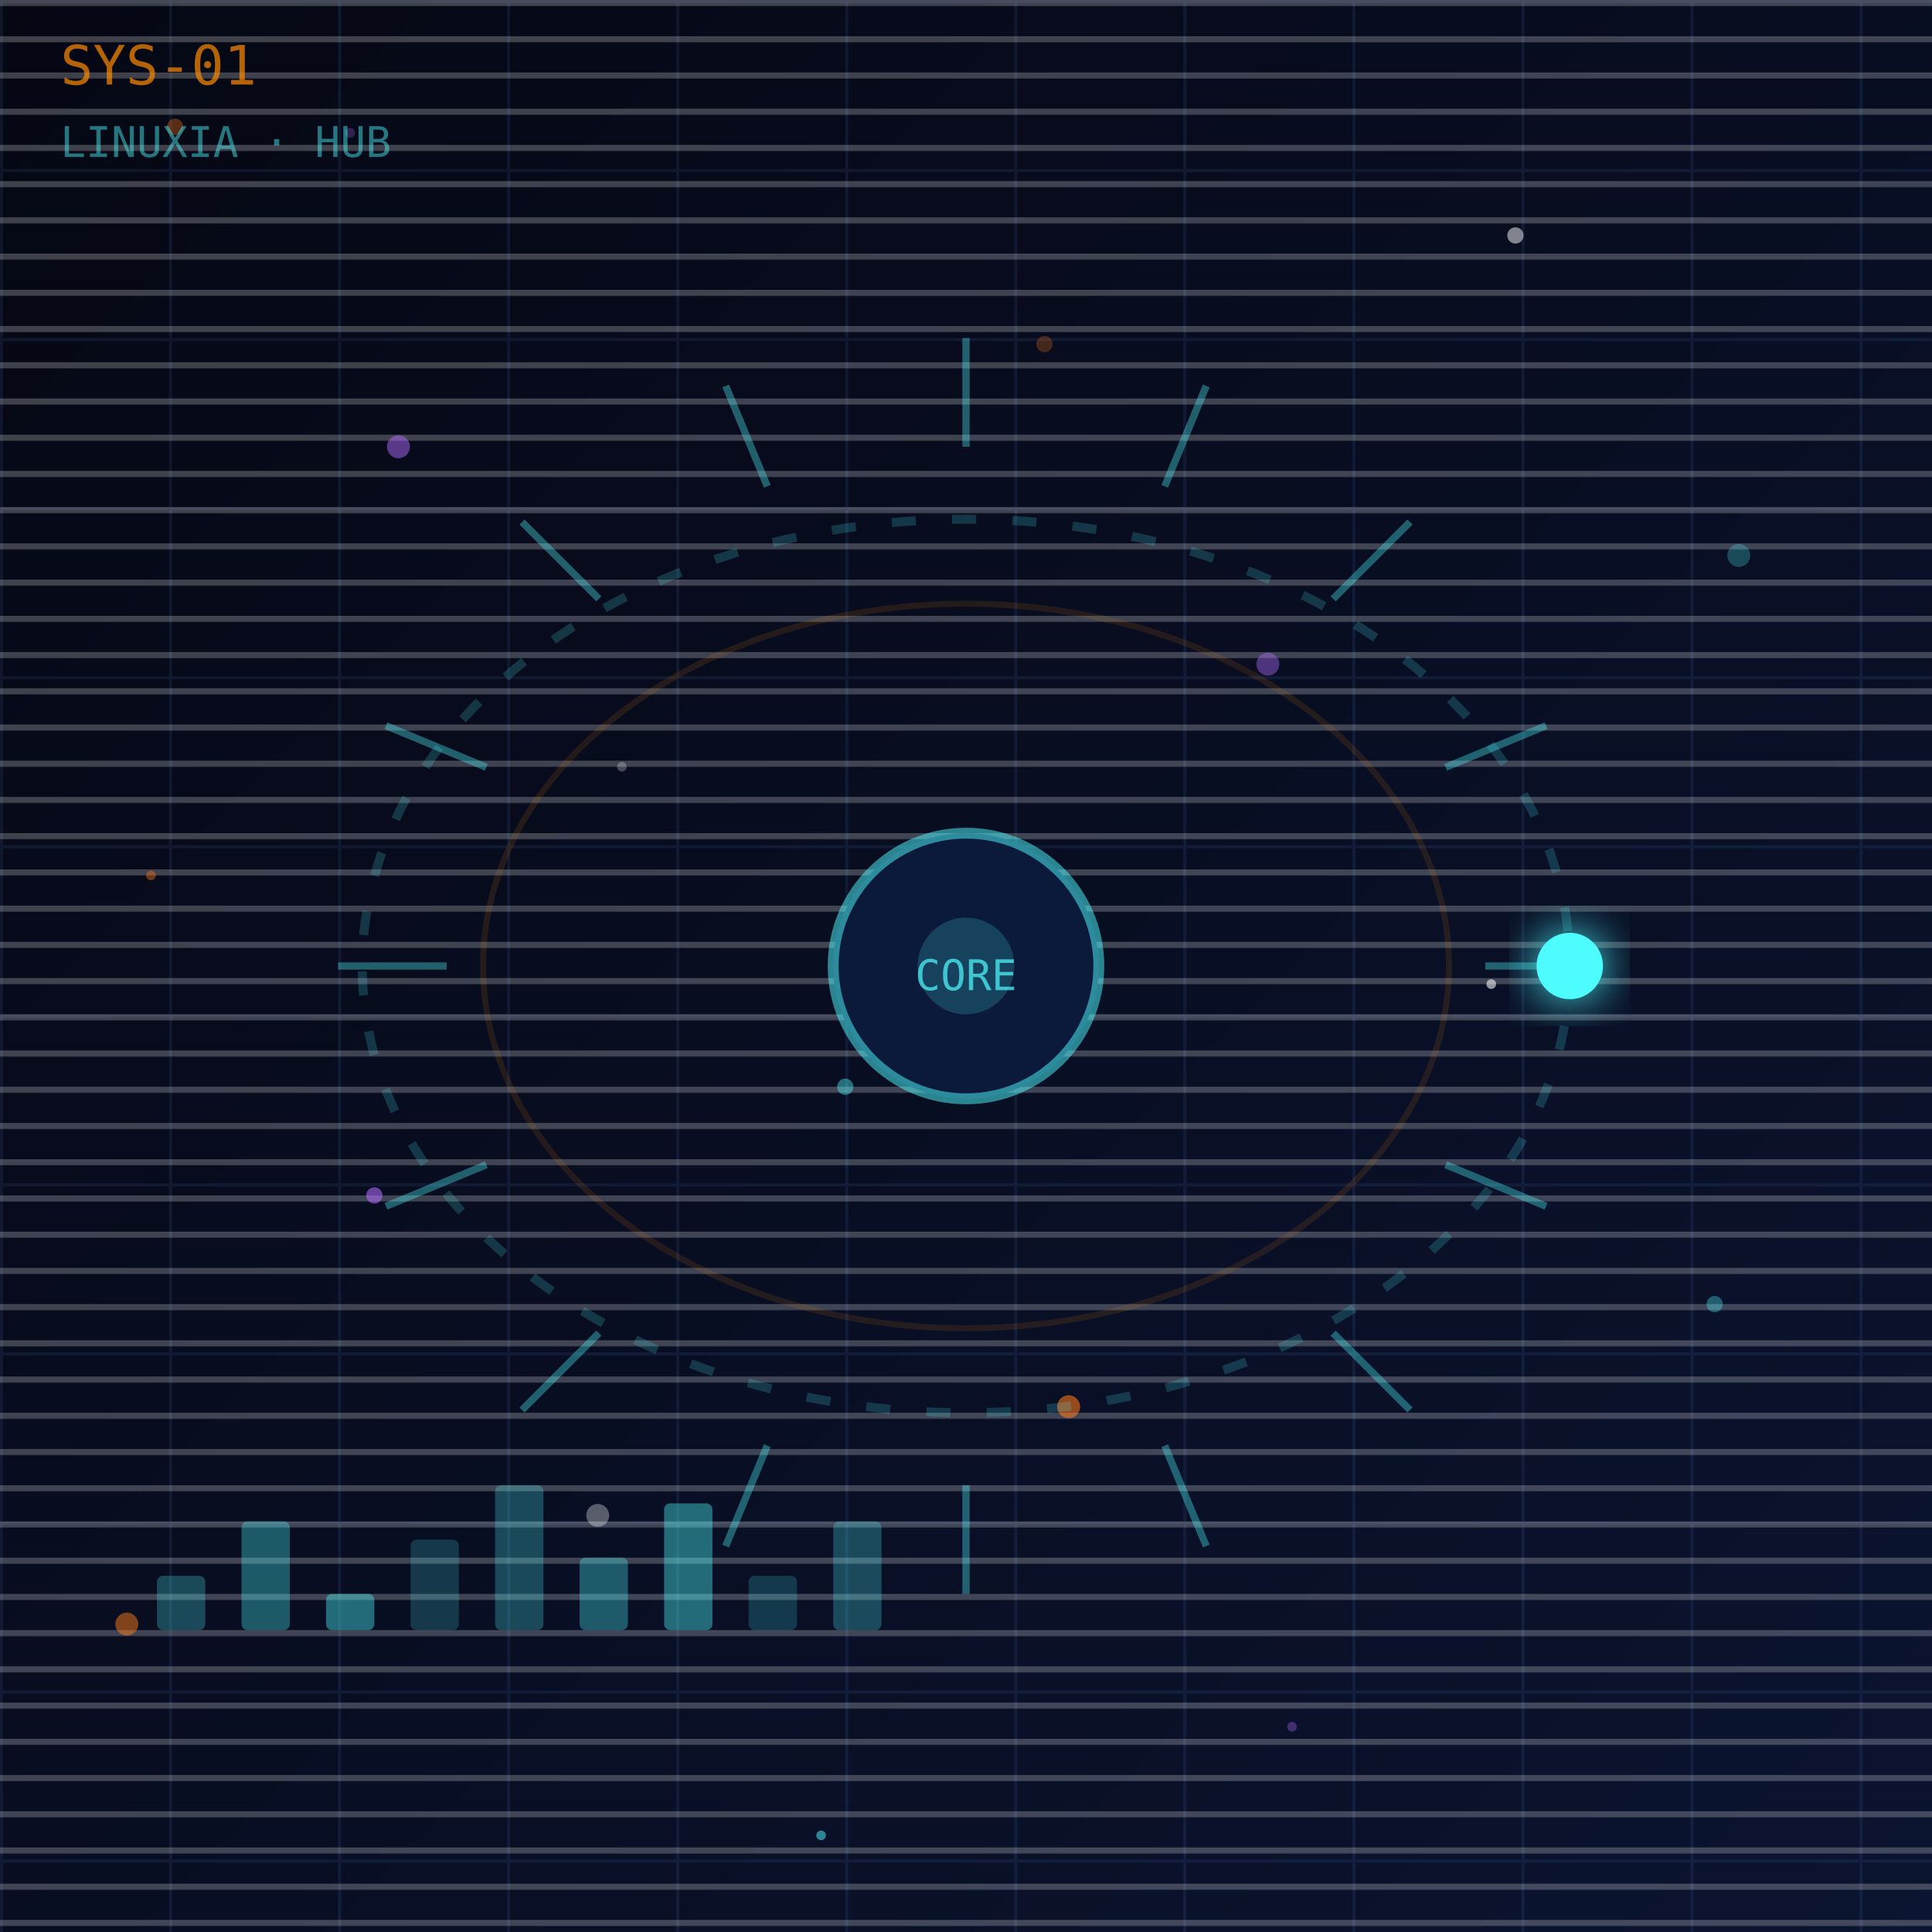
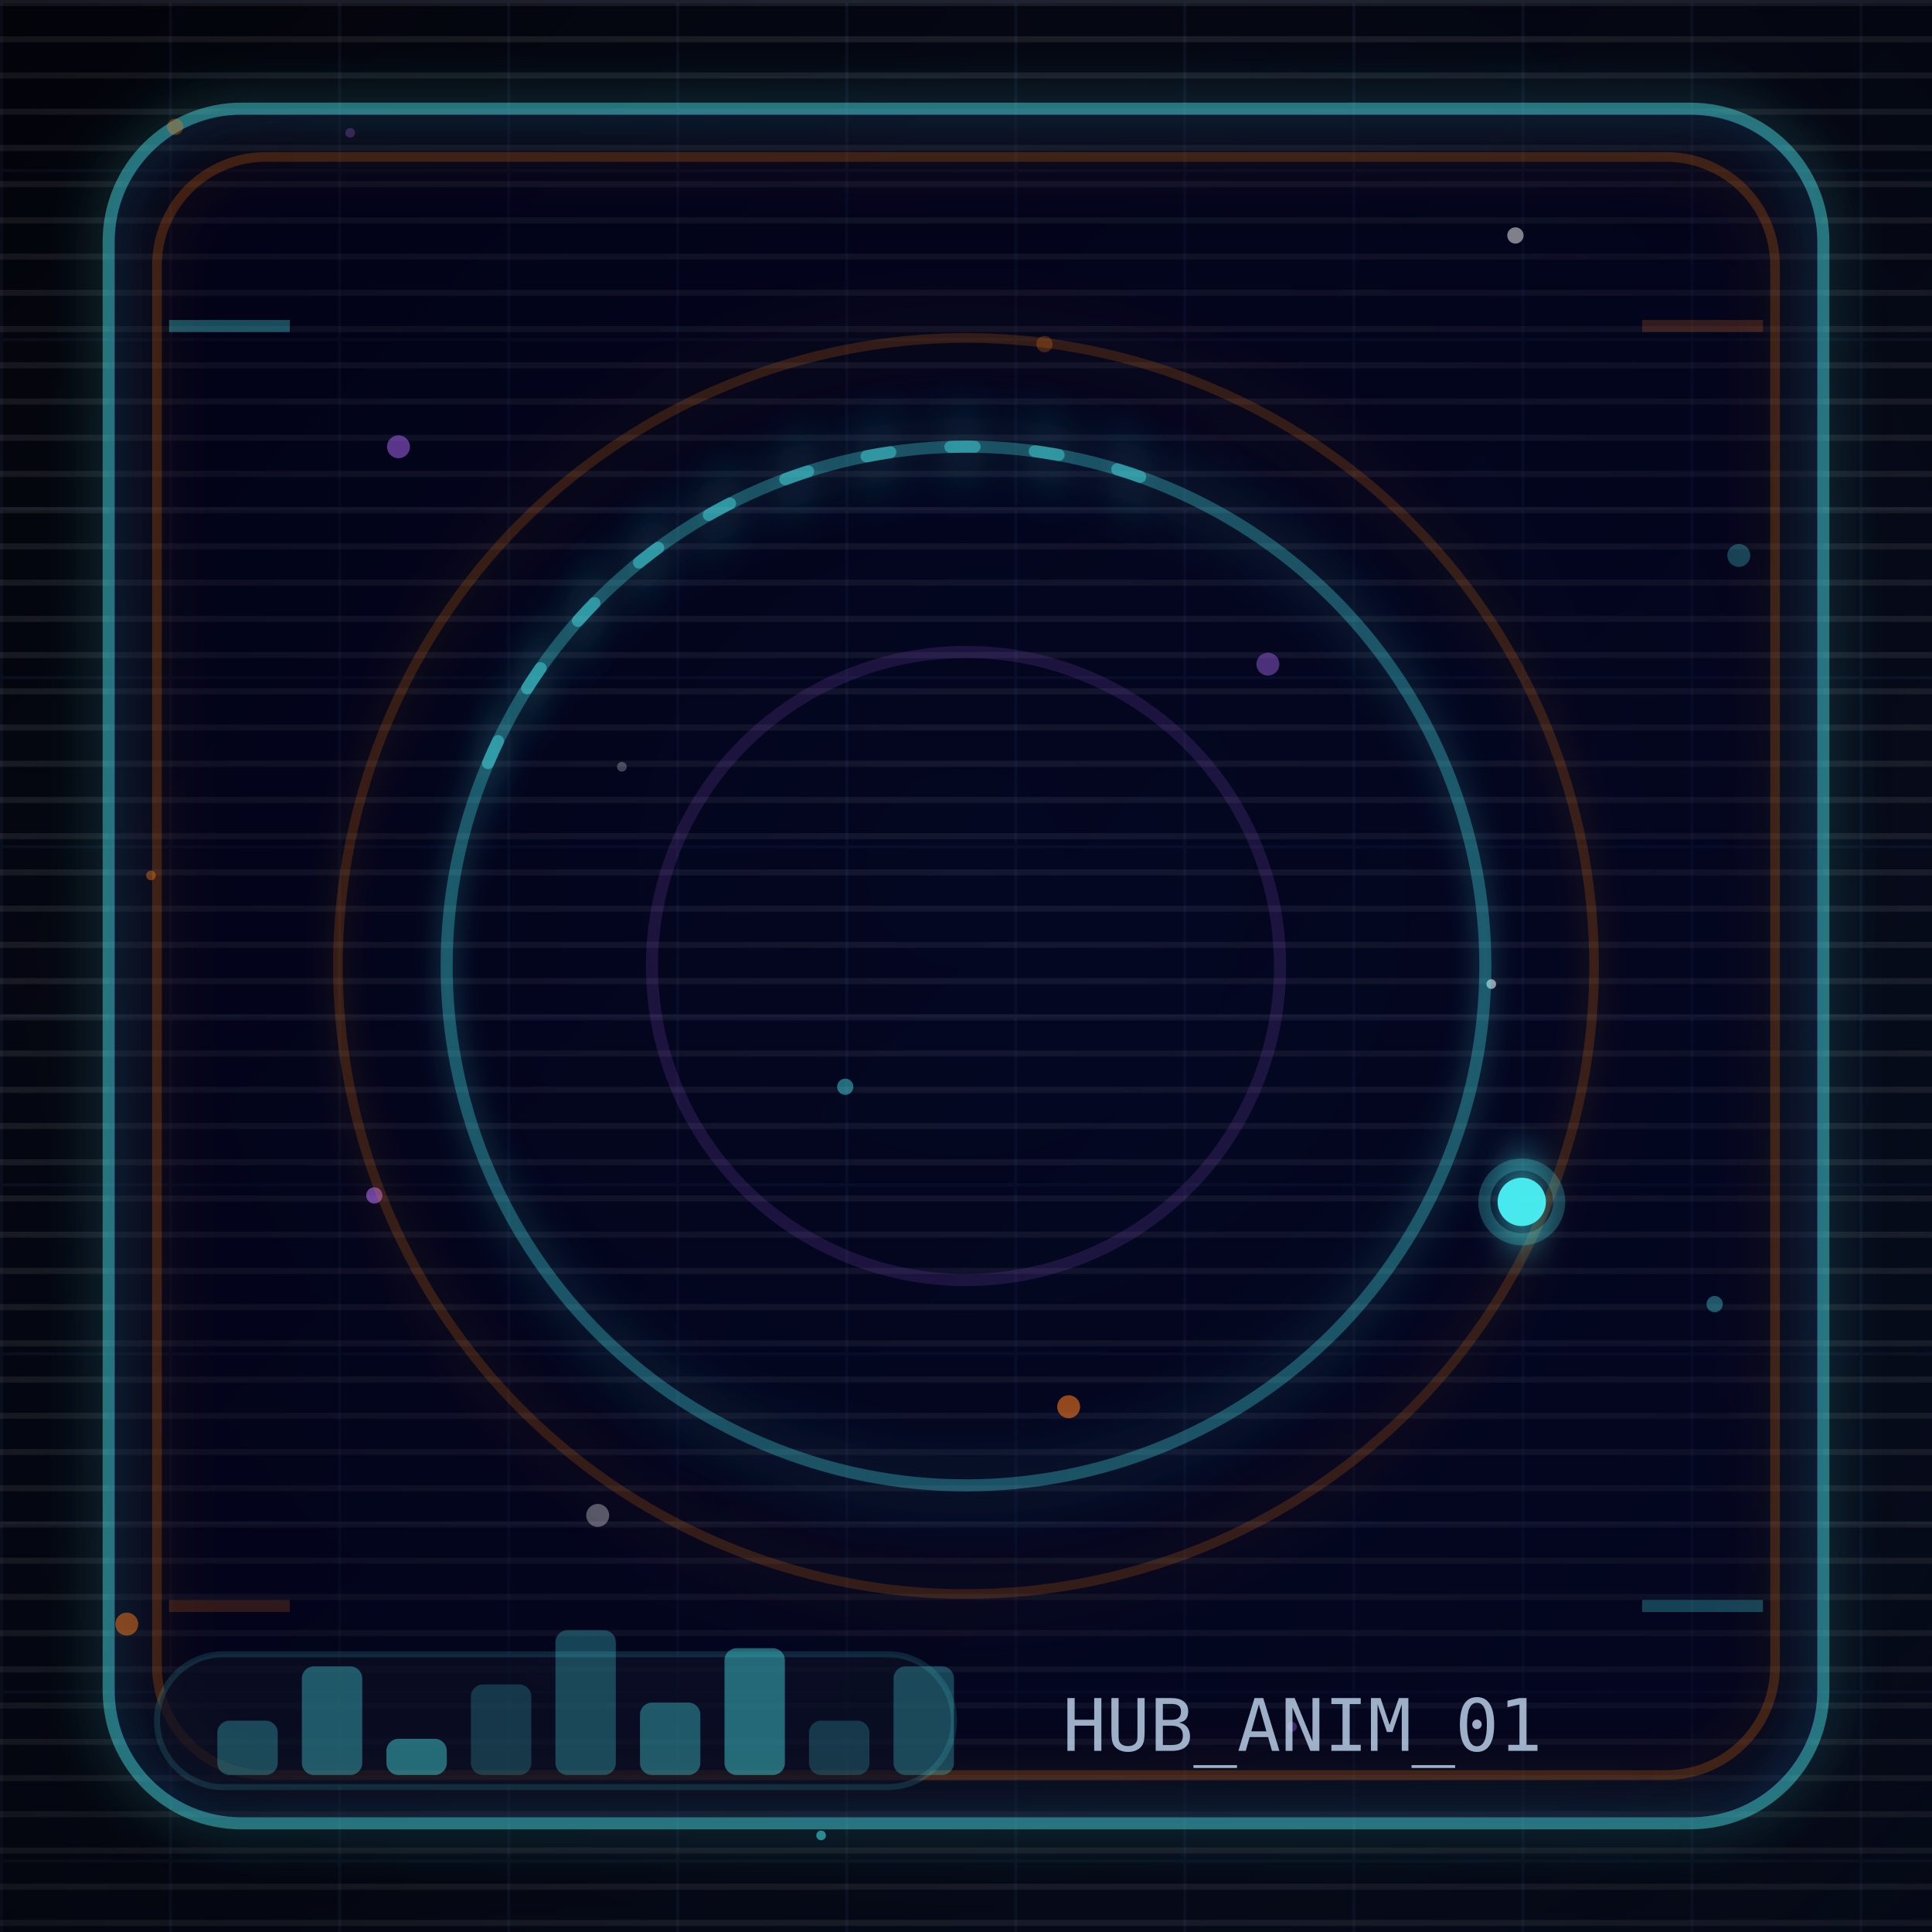
<svg xmlns="http://www.w3.org/2000/svg" width="320" height="320" viewBox="0 0 320 320">
  <defs>
-     <linearGradient id="bg1" x1="0" y1="0" x2="1" y2="1">
+     <linearGradient id="bg" x1="0" y1="0" x2="1" y2="1">
      <stop offset="0" stop-color="#050713" />
      <stop offset="1" stop-color="#0b1430" />
    </linearGradient>
-     <pattern id="grid1" patternUnits="userSpaceOnUse" width="28" height="28">
+     <radialGradient id="vign" cx="50%" cy="45%" r="75%">
+       <stop offset="0" stop-color="#000" stop-opacity="0" />
+       <stop offset="1" stop-color="#000" stop-opacity="0.55" />
+     </radialGradient>
+     <pattern id="grid" patternUnits="userSpaceOnUse" width="28" height="28">
      <path d="M28 0H0V28" fill="none" stroke="#7aa7ff" stroke-opacity="0.09" stroke-width="1" />
    </pattern>
-     <pattern id="scan1" patternUnits="userSpaceOnUse" width="6" height="6">
+     <pattern id="scan" patternUnits="userSpaceOnUse" width="6" height="6">
      <rect width="6" height="6" fill="none" />
      <rect y="0" width="6" height="1" fill="#ffffff" opacity="0.230" />
    </pattern>
-     <filter id="glow1" x="-40%" y="-40%" width="180%" height="180%">
+     <filter id="glowC" x="-40%" y="-40%" width="180%" height="180%">
      <feGaussianBlur stdDeviation="3.8" result="b" />
-       <feComposite in="b" in2="SourceGraphic" operator="over" />
+       <feColorMatrix in="b" type="matrix" values="1 0 0 0 0                 0 1 0 0 0.22                 0 0 1 0 0.70                 0 0 0 0.95 0" result="c" />
+       <feMerge>
+         <feMergeNode in="c" />
+         <feMergeNode in="SourceGraphic" />
+       </feMerge>
+     </filter>
+     <filter id="glowO" x="-40%" y="-40%" width="180%" height="180%">
+       <feGaussianBlur stdDeviation="4.2" result="b" />
+       <feColorMatrix in="b" type="matrix" values="1 0 0 0 0.12                 0 1 0 0 0.04                 0 0 1 0 0                 0 0 0 0.85 0" result="c" />
+       <feMerge>
+         <feMergeNode in="c" />
+         <feMergeNode in="SourceGraphic" />
+       </feMerge>
+     </filter>
+     <filter id="shadow">
+       <feDropShadow dx="0" dy="10" stdDeviation="10" flood-color="#000" flood-opacity="0.55" />
    </filter>
  </defs>
-   <rect width="320" height="320" fill="url(#bg1)" />
-   <rect width="320" height="320" fill="url(#grid1)" />
-   <rect width="320" height="320" fill="url(#scan1)" />
-   <circle cx="29" cy="21" r="1.35" fill="#ff7a18" opacity="0.33" />
-   <circle cx="66" cy="74" r="1.90" fill="#b36bff" opacity="0.49" />
-   <circle cx="103" cy="127" r="0.80" fill="#ffffff" opacity="0.25" />
-   <circle cx="140" cy="180" r="1.35" fill="#4efcff" opacity="0.41" />
-   <circle cx="177" cy="233" r="1.90" fill="#ff7a18" opacity="0.57" />
-   <circle cx="214" cy="286" r="0.80" fill="#b36bff" opacity="0.33" />
-   <circle cx="251" cy="39" r="1.35" fill="#ffffff" opacity="0.49" />
-   <circle cx="288" cy="92" r="1.90" fill="#4efcff" opacity="0.25" />
-   <circle cx="25" cy="145" r="0.80" fill="#ff7a18" opacity="0.41" />
-   <circle cx="62" cy="198" r="1.35" fill="#b36bff" opacity="0.57" />
-   <circle cx="99" cy="251" r="1.90" fill="#ffffff" opacity="0.33" />
-   <circle cx="136" cy="304" r="0.80" fill="#4efcff" opacity="0.49" />
-   <circle cx="173" cy="57" r="1.35" fill="#ff7a18" opacity="0.25" />
-   <circle cx="210" cy="110" r="1.90" fill="#b36bff" opacity="0.41" />
-   <circle cx="247" cy="163" r="0.80" fill="#ffffff" opacity="0.57" />
-   <circle cx="284" cy="216" r="1.35" fill="#4efcff" opacity="0.33" />
-   <circle cx="21" cy="269" r="1.90" fill="#ff7a18" opacity="0.49" />
-   <circle cx="58" cy="22" r="0.80" fill="#b36bff" opacity="0.25" />
-   <ellipse cx="160.0" cy="160.0" rx="100" ry="74" fill="none" stroke="#4efcff" stroke-opacity="0.18" stroke-width="1.5" stroke-dasharray="4 6" />
-   <ellipse cx="160.0" cy="160.0" rx="80" ry="60" fill="none" stroke="#ff8c00" stroke-opacity="0.12" stroke-width="1" />
-   <line x1="246.00" y1="160.00" x2="264.00" y2="160.00" stroke="#4efcff" stroke-opacity="0.35" stroke-width="1.2" />
-   <line x1="239.45" y1="192.91" x2="256.08" y2="199.80" stroke="#4efcff" stroke-opacity="0.35" stroke-width="1.2" />
-   <line x1="220.81" y1="220.81" x2="233.54" y2="233.54" stroke="#4efcff" stroke-opacity="0.35" stroke-width="1.2" />
-   <line x1="192.91" y1="239.45" x2="199.80" y2="256.08" stroke="#4efcff" stroke-opacity="0.35" stroke-width="1.2" />
-   <line x1="160.00" y1="246.00" x2="160.00" y2="264.00" stroke="#4efcff" stroke-opacity="0.35" stroke-width="1.2" />
-   <line x1="127.09" y1="239.45" x2="120.20" y2="256.08" stroke="#4efcff" stroke-opacity="0.35" stroke-width="1.2" />
-   <line x1="99.19" y1="220.81" x2="86.46" y2="233.54" stroke="#4efcff" stroke-opacity="0.35" stroke-width="1.2" />
-   <line x1="80.55" y1="192.91" x2="63.92" y2="199.80" stroke="#4efcff" stroke-opacity="0.35" stroke-width="1.2" />
-   <line x1="74.00" y1="160.00" x2="56.00" y2="160.00" stroke="#4efcff" stroke-opacity="0.35" stroke-width="1.2" />
-   <line x1="80.55" y1="127.09" x2="63.92" y2="120.20" stroke="#4efcff" stroke-opacity="0.35" stroke-width="1.2" />
-   <line x1="99.19" y1="99.19" x2="86.46" y2="86.46" stroke="#4efcff" stroke-opacity="0.35" stroke-width="1.2" />
-   <line x1="127.09" y1="80.55" x2="120.20" y2="63.92" stroke="#4efcff" stroke-opacity="0.35" stroke-width="1.2" />
-   <line x1="160.00" y1="74.00" x2="160.00" y2="56.00" stroke="#4efcff" stroke-opacity="0.35" stroke-width="1.2" />
-   <line x1="192.91" y1="80.55" x2="199.80" y2="63.92" stroke="#4efcff" stroke-opacity="0.35" stroke-width="1.2" />
-   <line x1="220.81" y1="99.19" x2="233.54" y2="86.46" stroke="#4efcff" stroke-opacity="0.35" stroke-width="1.2" />
-   <line x1="239.45" y1="127.09" x2="256.08" y2="120.20" stroke="#4efcff" stroke-opacity="0.35" stroke-width="1.2" />
-   <circle cx="160.0" cy="160.0" r="22" fill="#0b1a3a" stroke="#4efcff" stroke-opacity="0.5" stroke-width="1.8" />
-   <circle cx="160.0" cy="160.0" r="8" fill="#4efcff" opacity="0.18" />
-   <text x="160.0" y="164.0" text-anchor="middle" font-family="monospace" font-size="7" fill="#4efcff" opacity="0.7">CORE</text>
-   <circle cx="260.00" cy="160.00" r="5.5" fill="#4efcff" filter="url(#glow1)">
-     <animateTransform attributeName="transform" type="rotate" from="0 160.0 160.0" to="360 160.0 160.0" dur="3.35s" repeatCount="indefinite" />
-   </circle>
-   <rect x="26" y="261" width="8" height="9" fill="#4efcff" opacity="0.25" rx="1" />
-   <rect x="40" y="252" width="8" height="18" fill="#4efcff" opacity="0.32" rx="1" />
-   <rect x="54" y="264" width="8" height="6" fill="#4efcff" opacity="0.39" rx="1" />
-   <rect x="68" y="255" width="8" height="15" fill="#4efcff" opacity="0.18" rx="1" />
-   <rect x="82" y="246" width="8" height="24" fill="#4efcff" opacity="0.25" rx="1" />
-   <rect x="96" y="258" width="8" height="12" fill="#4efcff" opacity="0.32" rx="1" />
-   <rect x="110" y="249" width="8" height="21" fill="#4efcff" opacity="0.39" rx="1" />
-   <rect x="124" y="261" width="8" height="9" fill="#4efcff" opacity="0.18" rx="1" />
-   <rect x="138" y="252" width="8" height="18" fill="#4efcff" opacity="0.25" rx="1" />
-   <text x="10" y="14" font-family="monospace" font-size="9" fill="#ff8c00" opacity="0.7">SYS-01</text>
-   <text x="10" y="26" font-family="monospace" font-size="7" fill="#4efcff" opacity="0.45">LINUXIA · HUB</text>
+   <rect width="320" height="320" fill="url(#bg)" />
+   <rect width="320" height="320" fill="url(#grid)" />
+   <rect width="320" height="320" fill="url(#scan)" opacity="0.55" />
+   <rect width="320" height="320" fill="url(#vign)" />
+   <g filter="url(#shadow)">
+     <rect x="18" y="18" width="284" height="284" rx="22" fill="#0a1026" opacity="0.35" />
+   </g>
+   <rect x="18" y="18" width="284" height="284" rx="22" fill="none" stroke="#4efcff" stroke-opacity="0.40" stroke-width="2" filter="url(#glowC)" />
+   <rect x="26" y="26" width="268" height="268" rx="18" fill="none" stroke="#ff7a18" stroke-opacity="0.22" stroke-width="1.6" filter="url(#glowO)" />
+   <g opacity="0.65">
+     <path d="M28 54 h20" stroke="#4efcff" stroke-opacity="0.45" stroke-width="2" />
+     <path d="M272 54 h20" stroke="#ff7a18" stroke-opacity="0.30" stroke-width="2" />
+     <path d="M28 266 h20" stroke="#ff7a18" stroke-opacity="0.28" stroke-width="2" />
+     <path d="M272 266 h20" stroke="#4efcff" stroke-opacity="0.38" stroke-width="2" />
+   </g>
+   <g>
+     <circle cx="29" cy="21" r="1.35" fill="#ff7a18" opacity="0.33" />
+     <circle cx="66" cy="74" r="1.9" fill="#b36bff" opacity="0.49" />
+     <circle cx="103" cy="127" r="0.8" fill="#ffffff" opacity="0.25" />
+     <circle cx="140" cy="180" r="1.35" fill="#4efcff" opacity="0.41" />
+     <circle cx="177" cy="233" r="1.9" fill="#ff7a18" opacity="0.57" />
+     <circle cx="214" cy="286" r="0.8" fill="#b36bff" opacity="0.33" />
+     <circle cx="251" cy="39" r="1.35" fill="#ffffff" opacity="0.49" />
+     <circle cx="288" cy="92" r="1.9" fill="#4efcff" opacity="0.25" />
+     <circle cx="25" cy="145" r="0.8" fill="#ff7a18" opacity="0.41" />
+     <circle cx="62" cy="198" r="1.35" fill="#b36bff" opacity="0.57" />
+     <circle cx="99" cy="251" r="1.9" fill="#ffffff" opacity="0.33" />
+     <circle cx="136" cy="304" r="0.8" fill="#4efcff" opacity="0.49" />
+     <circle cx="173" cy="57" r="1.35" fill="#ff7a18" opacity="0.25" />
+     <circle cx="210" cy="110" r="1.9" fill="#b36bff" opacity="0.41" />
+     <circle cx="247" cy="163" r="0.8" fill="#ffffff" opacity="0.57" />
+     <circle cx="284" cy="216" r="1.35" fill="#4efcff" opacity="0.33" />
+     <circle cx="21" cy="269" r="1.9" fill="#ff7a18" opacity="0.49" />
+     <circle cx="58" cy="22" r="0.8" fill="#b36bff" opacity="0.25" />
+   </g>
+   <g transform="translate(160.0,160.0) rotate(23)">
+     <circle r="86" fill="none" stroke="#4efcff" stroke-opacity="0.28" stroke-width="2" filter="url(#glowC)" />
+     <circle r="104" fill="none" stroke="#ff7a18" stroke-opacity="0.18" stroke-width="1.6" filter="url(#glowO)" />
+     <path d="M -86 0 A 86 86 0 0 1 0 -86" fill="none" stroke="#4efcff" stroke-opacity="0.38" stroke-width="2" stroke-dasharray="4 10" stroke-linecap="round" filter="url(#glowC)" />
+     <circle r="52" fill="none" stroke="#b36bff" stroke-opacity="0.14" stroke-width="2" />
+     <g id="orb1">
+       <circle cx="100" cy="0" r="4.0" fill="#4efcff" opacity="0.92" filter="url(#glowC)" />
+       <circle cx="100" cy="0" r="6.2" fill="none" stroke="#4efcff" stroke-opacity="0.22" stroke-width="2" />
+       <animateTransform attributeName="transform" type="rotate" from="0 0 0" to="360 0 0" dur="3.35s" repeatCount="indefinite" />
+     </g>
+   </g>
+   <g transform="translate(26,274)">
+     <rect x="0" y="0" width="132" height="22" rx="11" fill="#0b1024" opacity="0.70" stroke="#4efcff" stroke-opacity="0.18" />
+     <g transform="translate(10,6)">
+       <rect x="0" y="5" width="10" height="9" rx="2" fill="#4efcff" opacity="0.25" />
+       <rect x="14" y="-4" width="10" height="18" rx="2" fill="#4efcff" opacity="0.32" />
+       <rect x="28" y="8" width="10" height="6" rx="2" fill="#4efcff" opacity="0.39" />
+       <rect x="42" y="-1" width="10" height="15" rx="2" fill="#4efcff" opacity="0.18" />
+       <rect x="56" y="-10" width="10" height="24" rx="2" fill="#4efcff" opacity="0.25" />
+       <rect x="70" y="2" width="10" height="12" rx="2" fill="#4efcff" opacity="0.32" />
+       <rect x="84" y="-7" width="10" height="21" rx="2" fill="#4efcff" opacity="0.39" />
+       <rect x="98" y="5" width="10" height="9" rx="2" fill="#4efcff" opacity="0.18" />
+       <rect x="112" y="-4" width="10" height="18" rx="2" fill="#4efcff" opacity="0.25" />
+     </g>
+     <text x="150" y="16" font-family="ui-monospace, Menlo, Consolas, monospace" font-size="12" fill="#cfe7ff" opacity="0.75">HUB_ANIM_01</text>
+   </g>
</svg>
